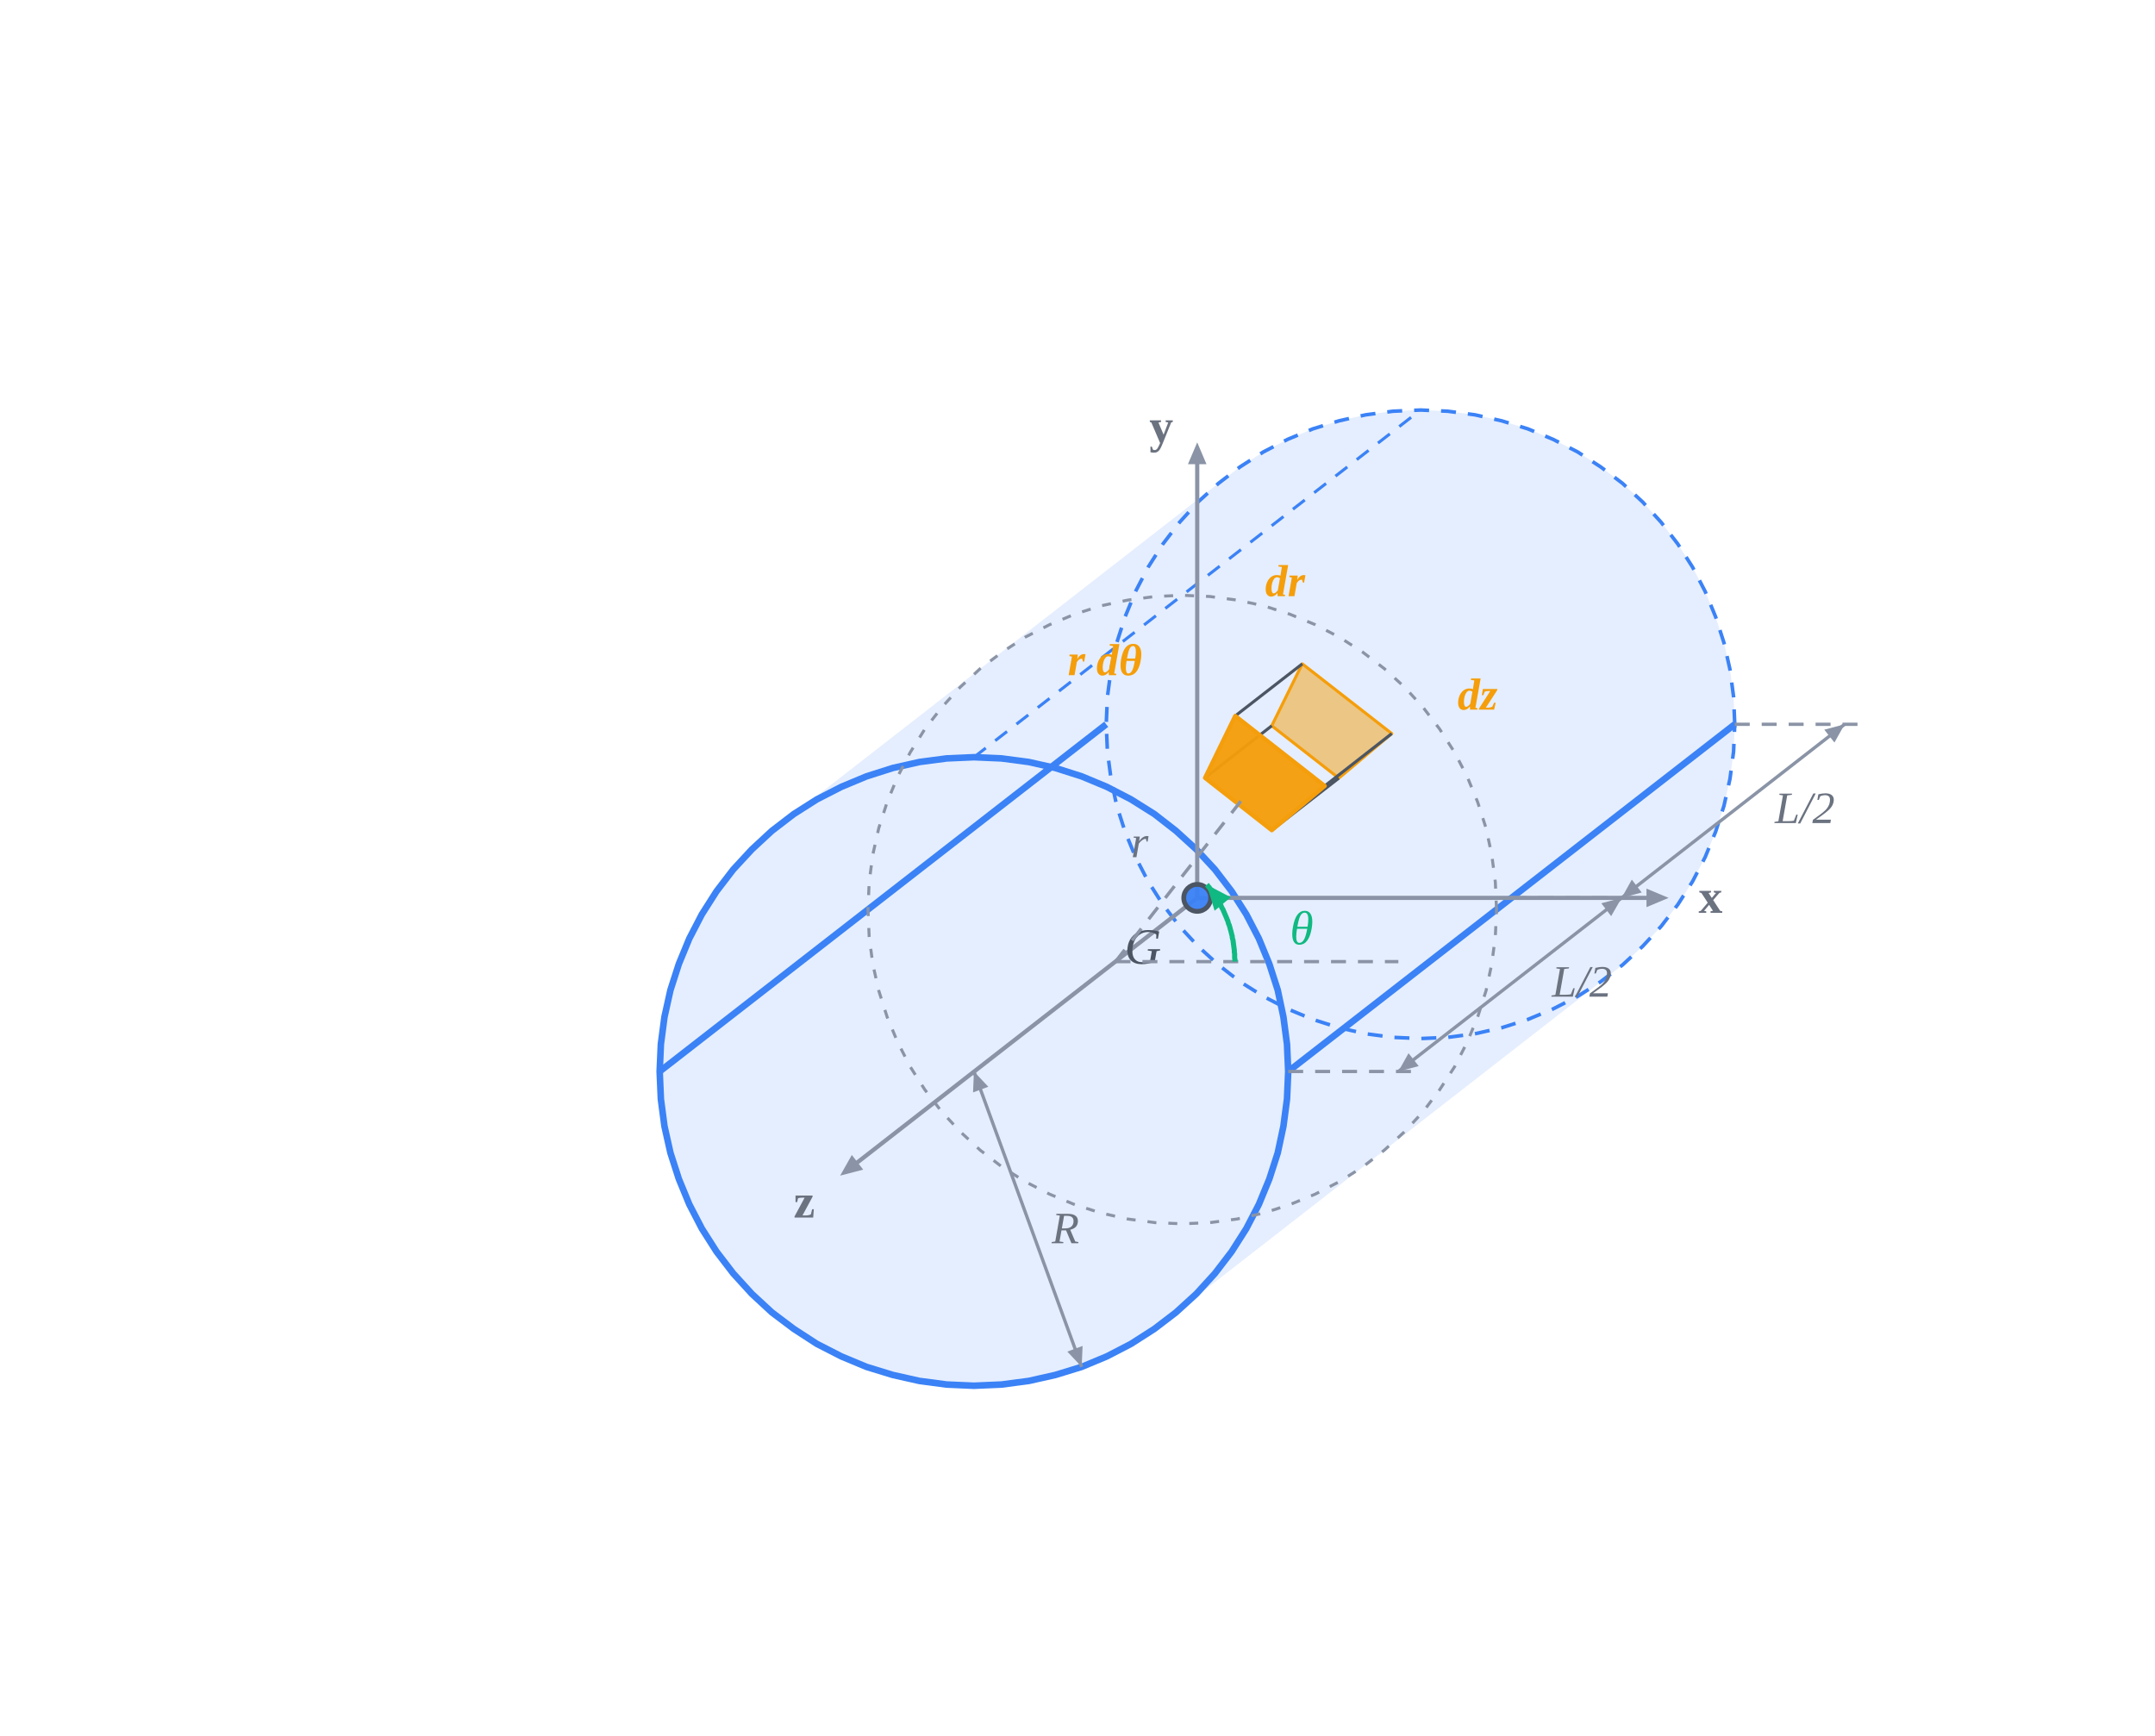
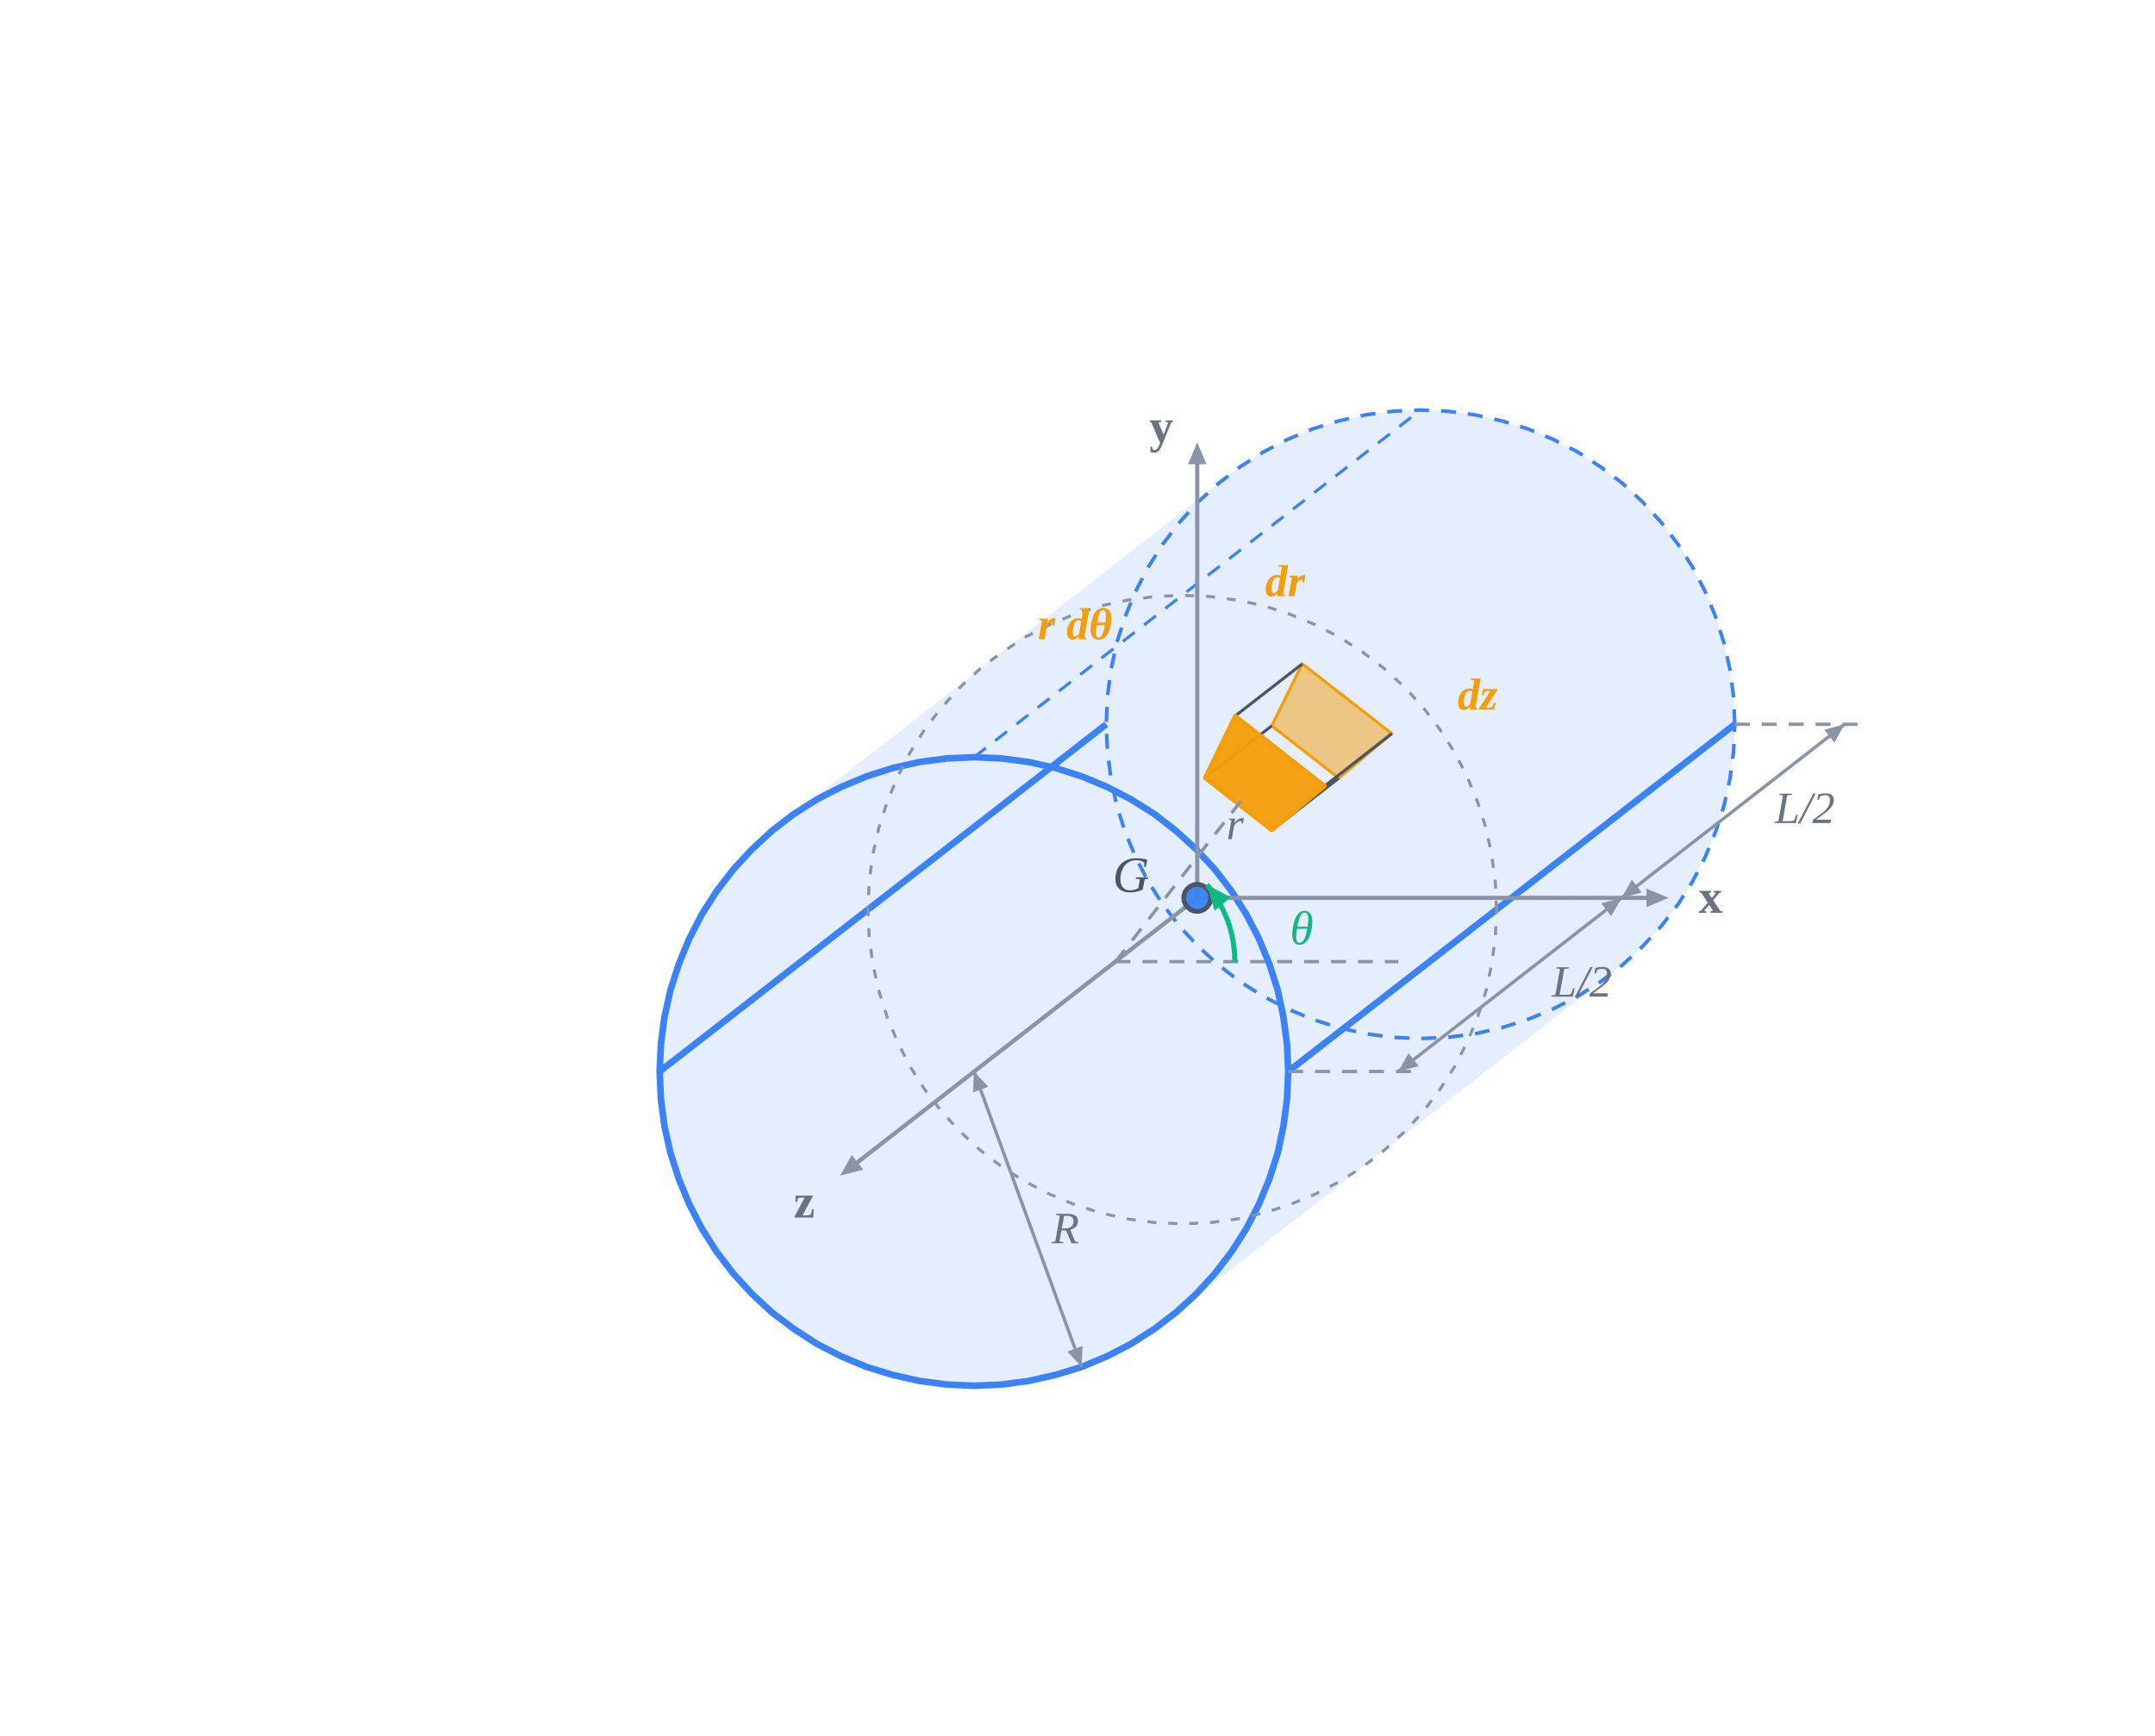
<svg xmlns="http://www.w3.org/2000/svg" viewBox="0 0 720 580" width="100%" class="fig-kit" style="max-width:720px;margin:0 auto;display:block" role="img" aria-label="Cylinder with its axis along z, centred at G, and the cylindrical volume element r dr dθ dz.">
  <g font-family="Inter, Arial, sans-serif" font-size="13" fill="#8a94a6">
    <polygon points="220.4,358.0 220.8,367.2 222.0,376.3 224.0,385.2 226.8,393.9 230.3,402.4 234.5,410.5 239.4,418.2 245.0,425.5 251.2,432.3 257.9,438.5 265.2,444.0 272.9,449.0 281.1,453.2 289.5,456.7 298.3,459.4 307.2,461.4 316.3,462.6 325.4,463.0 334.6,462.6 343.7,461.4 352.6,459.4 361.4,456.7 369.8,453.2 377.9,449.0 385.7,444.0 392.9,438.5 542.1,322.4 548.8,316.2 555.0,309.5 560.6,302.2 565.5,294.5 569.7,286.4 573.2,277.9 576.0,269.2 578.0,260.2 579.2,251.1 579.6,242.0 579.2,232.8 578.0,223.7 576.0,214.8 573.2,206.1 569.7,197.6 565.5,189.5 560.6,181.8 555.0,174.5 548.8,167.7 542.1,161.5 534.8,156.0 527.1,151.0 518.9,146.8 510.5,143.3 501.7,140.6 492.8,138.6 483.7,137.4 474.6,137.0 465.4,137.4 456.3,138.6 447.4,140.6 438.6,143.3 430.2,146.8 422.1,151.0 414.3,156.0 407.1,161.5 257.9,277.6 251.2,283.8 245.0,290.5 239.4,297.8 234.5,305.5 230.3,313.6 226.8,322.1 224.0,330.8 222.0,339.8 220.8,348.9" fill="#3b82f6" fill-opacity="0.13" stroke="#3b82f6" stroke-width="0.0" stroke-linejoin="round" />
    <polygon points="579.6,242.0 579.2,232.8 578.0,223.7 576.0,214.8 573.2,206.1 569.7,197.6 565.5,189.5 560.6,181.8 555.0,174.5 548.8,167.7 542.1,161.5 534.8,156.0 527.1,151.0 518.9,146.8 510.5,143.3 501.7,140.6 492.8,138.6 483.7,137.4 474.6,137.0 465.4,137.4 456.3,138.6 447.4,140.6 438.6,143.3 430.2,146.8 422.1,151.0 414.3,156.0 407.1,161.5 400.3,167.7 394.1,174.5 388.5,181.8 383.6,189.5 379.4,197.6 375.9,206.1 373.1,214.8 371.2,223.7 370.0,232.8 369.6,242.0 370.0,251.1 371.2,260.2 373.1,269.2 375.9,277.9 379.4,286.4 383.6,294.5 388.5,302.2 394.1,309.5 400.3,316.2 407.1,322.4 414.3,328.0 422.1,332.9 430.2,337.1 438.6,340.6 447.4,343.4 456.3,345.4 465.4,346.6 474.6,347.0 483.7,346.6 492.8,345.4 501.7,343.4 510.5,340.6 518.9,337.1 527.1,332.9 534.8,328.0 542.1,322.4 548.8,316.2 555.0,309.5 560.6,302.2 565.5,294.5 569.7,286.4 573.2,277.9 576.0,269.2 578.0,260.2 579.2,251.1 579.6,242.0" fill="none" stroke="#3b82f6" stroke-width="1.2" stroke-dasharray="5 4" stroke-linejoin="round" />
    <polygon points="430.4,358.0 430.0,348.9 428.8,339.8 426.9,330.8 424.1,322.1 420.6,313.6 416.4,305.5 411.5,297.8 405.9,290.5 399.7,283.8 392.9,277.6 385.7,272.0 377.9,267.1 369.8,262.9 361.4,259.4 352.6,256.6 343.7,254.6 334.6,253.4 325.4,253.0 316.3,253.4 307.2,254.6 298.3,256.6 289.5,259.4 281.1,262.9 272.9,267.1 265.2,272.0 257.9,277.6 251.2,283.8 245.0,290.5 239.4,297.8 234.5,305.5 230.3,313.6 226.8,322.1 224.0,330.8 222.0,339.8 220.8,348.9 220.4,358.0 220.8,367.2 222.0,376.3 224.0,385.2 226.8,393.9 230.3,402.4 234.5,410.5 239.4,418.2 245.0,425.5 251.2,432.3 257.9,438.5 265.2,444.0 272.9,449.0 281.1,453.2 289.5,456.7 298.3,459.4 307.2,461.4 316.3,462.6 325.4,463.0 334.6,462.6 343.7,461.4 352.6,459.4 361.4,456.7 369.8,453.2 377.9,449.0 385.7,444.0 392.9,438.5 399.7,432.3 405.9,425.5 411.5,418.2 416.4,410.5 420.6,402.4 424.1,393.9 426.9,385.2 428.8,376.3 430.0,367.2 430.4,358.0" fill="none" stroke="#3b82f6" stroke-width="2.2" stroke-linejoin="round" />
    <line x1="220.4" y1="358.0" x2="369.6" y2="242.0" stroke="#3b82f6" stroke-width="2.2" />
    <line x1="430.4" y1="358.0" x2="579.6" y2="242.0" stroke="#3b82f6" stroke-width="2.2" />
    <line x1="325.4" y1="253.0" x2="474.6" y2="137.0" stroke="#3b82f6" stroke-width="1.0" stroke-dasharray="5 4" />
    <line x1="400.0" y1="300.0" x2="552.7" y2="300.0" stroke="#8a94a6" stroke-width="1.4" />
    <path d="M557.5,300.0 L550.1,303.1 L550.1,296.9 Z" fill="#8a94a6" />
    <text x="571.5" y="305.0" fill="#6b7280" font-size="16" font-weight="700" text-anchor="middle" font-family="Newsreader, 'Times New Roman', Times, serif" style="font-variant-numeric:lining-nums" font-style="italic">
      <tspan font-weight="700" font-style="normal">x</tspan>
    </text>
    <line x1="400.0" y1="300.0" x2="400.0" y2="152.6" stroke="#8a94a6" stroke-width="1.4" />
    <path d="M400.0,147.8 L403.1,155.1 L396.9,155.1 Z" fill="#8a94a6" />
    <text x="388.0" y="147.8" fill="#6b7280" font-size="16" font-weight="700" text-anchor="middle" font-family="Newsreader, 'Times New Roman', Times, serif" style="font-variant-numeric:lining-nums" font-style="italic">
      <tspan font-weight="700" font-style="normal">y</tspan>
    </text>
    <line x1="400.0" y1="300.0" x2="284.5" y2="389.9" stroke="#8a94a6" stroke-width="1.4" />
    <path d="M280.7,392.8 L284.6,385.9 L288.4,390.8 Z" fill="#8a94a6" />
    <text x="268.7" y="406.8" fill="#6b7280" font-size="16" font-weight="700" text-anchor="middle" font-family="Newsreader, 'Times New Roman', Times, serif" style="font-variant-numeric:lining-nums" font-style="italic">
      <tspan font-weight="700" font-style="normal">z</tspan>
    </text>
    <circle cx="400.0" cy="300.0" r="4.5" fill="#3b82f6" fill-opacity="0.95" stroke="#4b5563" stroke-width="1.6" />
-     <text x="388.0" y="322.0" fill="#4b5563" font-size="17" font-weight="400" text-anchor="end" font-family="Newsreader, 'Times New Roman', Times, serif" style="font-variant-numeric:lining-nums" font-style="italic">G</text>
+     <text x="384.0" y="298.0" fill="#4b5563" font-size="17" font-weight="400" text-anchor="end" font-family="Newsreader, 'Times New Roman', Times, serif" style="font-variant-numeric:lining-nums" font-style="italic">G</text>
    <line x1="616.3" y1="242.0" x2="541.8" y2="300.0" stroke="#8a94a6" stroke-width="1.1" />
    <path d="M616.3,242.0 L612.9,248.1 L609.5,243.8 Z" fill="#8a94a6" />
    <path d="M541.8,300.0 L545.2,293.9 L548.5,298.2 Z" fill="#8a94a6" />
    <text x="603.0" y="275.0" fill="#6b7280" font-size="15" font-weight="400" text-anchor="middle" font-family="Newsreader, 'Times New Roman', Times, serif" style="font-variant-numeric:lining-nums" font-style="italic">L/2</text>
    <line x1="541.8" y1="300.0" x2="467.2" y2="358.0" stroke="#8a94a6" stroke-width="1.1" />
    <path d="M541.8,300.0 L538.3,306.1 L535.0,301.8 Z" fill="#8a94a6" />
    <path d="M467.2,358.0 L470.6,351.9 L474.0,356.2 Z" fill="#8a94a6" />
    <text x="528.5" y="333.0" fill="#6b7280" font-size="15" font-weight="400" text-anchor="middle" font-family="Newsreader, 'Times New Roman', Times, serif" style="font-variant-numeric:lining-nums" font-style="italic">L/2</text>
    <line x1="579.6" y1="242.0" x2="621.6" y2="242.0" stroke="#8a94a6" stroke-width="1.1" stroke-dasharray="5 4" />
    <line x1="505.0" y1="300.0" x2="547.0" y2="300.0" stroke="#8a94a6" stroke-width="1.1" stroke-dasharray="5 4" />
    <line x1="430.4" y1="358.0" x2="472.4" y2="358.0" stroke="#8a94a6" stroke-width="1.1" stroke-dasharray="5 4" />
    <line x1="325.4" y1="358.0" x2="361.4" y2="456.7" stroke="#8a94a6" stroke-width="1.1" />
    <path d="M325.4,358.0 L330.2,363.1 L325.1,365.0 Z" fill="#8a94a6" />
    <path d="M361.4,456.7 L356.6,451.6 L361.7,449.7 Z" fill="#8a94a6" />
    <text x="343.4" y="407.4" fill="#6b7280" font-size="15" font-weight="400" text-anchor="middle" font-family="Newsreader, 'Times New Roman', Times, serif" style="font-variant-numeric:lining-nums" font-style="italic" />
    <text x="351.4" y="415.4" fill="#6b7280" font-size="15" font-weight="400" text-anchor="start" font-family="Newsreader, 'Times New Roman', Times, serif" style="font-variant-numeric:lining-nums" font-style="italic">R</text>
    <polygon points="500.0,303.9 499.6,294.7 498.4,285.6 496.5,276.7 493.7,268.0 490.2,259.5 486.0,251.4 481.0,243.6 475.5,236.4 469.3,229.6 462.5,223.4 455.3,217.9 447.5,212.9 439.4,208.7 430.9,205.2 422.2,202.4 413.3,200.5 404.2,199.3 395.0,198.9 385.9,199.3 376.8,200.5 367.9,202.4 359.1,205.2 350.7,208.7 342.5,212.9 334.8,217.9 327.5,223.4 320.8,229.6 314.6,236.4 309.0,243.6 304.1,251.4 299.9,259.5 296.4,268.0 293.6,276.7 291.6,285.6 290.4,294.7 290.0,303.9 290.4,313.0 291.6,322.1 293.6,331.0 296.4,339.8 299.9,348.2 304.1,356.4 309.0,364.1 314.6,371.4 320.8,378.1 327.5,384.3 334.8,389.9 342.5,394.8 350.7,399.0 359.1,402.5 367.9,405.3 376.8,407.3 385.9,408.5 395.0,408.9 404.2,408.5 413.3,407.3 422.2,405.3 430.9,402.5 439.4,399.0 447.5,394.8 455.3,389.9 462.5,384.3 469.3,378.1 475.5,371.4 481.0,364.1 486.0,356.4 490.2,348.2 493.7,339.8 496.5,331.0 498.4,322.1 499.6,313.0 500.0,303.9" fill="none" stroke="#8a94a6" stroke-width="1.0" stroke-dasharray="3 4" stroke-linejoin="round" />
    <polygon points="447.3,260.0 465.0,245.1 435.1,221.8 424.9,242.5" fill="#f59e0b" fill-opacity="0.5" stroke="#f59e0b" stroke-width="1.0" stroke-linejoin="round" />
    <line x1="447.3" y1="260.0" x2="424.9" y2="277.4" stroke="#4b5563" stroke-width="1.0" />
    <line x1="465.0" y1="245.1" x2="442.6" y2="262.6" stroke="#4b5563" stroke-width="1.0" />
    <line x1="435.1" y1="221.8" x2="412.7" y2="239.2" stroke="#4b5563" stroke-width="1.0" />
    <line x1="424.9" y1="242.5" x2="402.6" y2="259.9" stroke="#4b5563" stroke-width="1.0" />
    <polygon points="424.9,277.4 442.6,262.6 412.7,239.2 402.6,259.9" fill="#f59e0b" fill-opacity="0.95" stroke="#f59e0b" stroke-width="1.4" stroke-linejoin="round" />
    <line x1="372.7" y1="321.3" x2="414.7" y2="267.5" stroke="#8a94a6" stroke-width="1.1" stroke-dasharray="5 4" />
    <line x1="372.7" y1="321.3" x2="467.2" y2="321.3" stroke="#8a94a6" stroke-width="1.1" stroke-dasharray="5 4" />
    <polyline points="412.6,321.3 412.6,320.9 412.6,320.5 412.5,320.1 412.5,319.7 412.5,319.3 412.5,319.0 412.5,318.6 412.4,318.2 412.4,317.8 412.4,317.4 412.3,317.0 412.3,316.6 412.2,316.3 412.2,315.9 412.1,315.5 412.1,315.1 412.0,314.7 412.0,314.3 411.9,314.0 411.8,313.6 411.7,313.2 411.7,312.8 411.6,312.5 411.5,312.1 411.4,311.7 411.3,311.3 411.2,310.9 411.1,310.6 411.0,310.2 410.9,309.8 410.8,309.5 410.7,309.1 410.5,308.7 410.4,308.4 410.3,308.0 410.2,307.6 410.0,307.3 409.9,306.9 409.7,306.5 409.6,306.2 409.4,305.8 409.3,305.5 409.1,305.1 409.0,304.8 408.8,304.4 408.7,304.1 408.5,303.7 408.3,303.4 408.1,303.0 408.0,302.7 407.8,302.3 407.6,302.0 407.4,301.7 407.2,301.3 407.0,301.0 406.8,300.7 406.6,300.3 406.4,300.0 406.2,299.7 406.0,299.3 405.8,299.0 405.6,298.7 405.3,298.4 405.1,298.1 404.9,297.8 404.7,297.4 404.4,297.1 404.2,296.8 404.0,296.5 403.7,296.2 403.5,295.9 403.2,295.6" fill="none" stroke="#10b981" stroke-width="1.7" stroke-linejoin="round" />
    <path d="M403.2,295.6 L411.2,299.8 L405.8,304.3 Z" fill="#10b981" />
    <text x="434.9" y="315.5" fill="#10b981" font-size="16" font-weight="400" text-anchor="middle" font-family="Newsreader, 'Times New Roman', Times, serif" style="font-variant-numeric:lining-nums" font-style="italic">θ</text>
-     <text x="383.7" y="286.4" fill="#6b7280" font-size="15" font-weight="400" text-anchor="end" font-family="Newsreader, 'Times New Roman', Times, serif" style="font-variant-numeric:lining-nums" font-style="italic">r</text>
+     <text x="409.7" y="280.4" fill="#6b7280" font-size="15" font-weight="400" text-anchor="start" font-family="Newsreader, 'Times New Roman', Times, serif" style="font-variant-numeric:lining-nums" font-style="italic">r</text>
    <text x="422.7" y="199.2" fill="#f59e0b" font-size="15" font-weight="700" text-anchor="start" font-family="Newsreader, 'Times New Roman', Times, serif" style="font-variant-numeric:lining-nums" font-style="italic">dr</text>
-     <text x="381.6" y="225.6" fill="#f59e0b" font-size="15" font-weight="700" text-anchor="end" font-family="Newsreader, 'Times New Roman', Times, serif" style="font-variant-numeric:lining-nums" font-style="italic">r dθ</text>
+     <text x="371.6" y="213.6" fill="#f59e0b" font-size="15" font-weight="700" text-anchor="end" font-family="Newsreader, 'Times New Roman', Times, serif" style="font-variant-numeric:lining-nums" font-style="italic">r dθ</text>
    <text x="487.0" y="237.1" fill="#f59e0b" font-size="15" font-weight="700" text-anchor="start" font-family="Newsreader, 'Times New Roman', Times, serif" style="font-variant-numeric:lining-nums" font-style="italic">dz</text>
  </g>
</svg>
